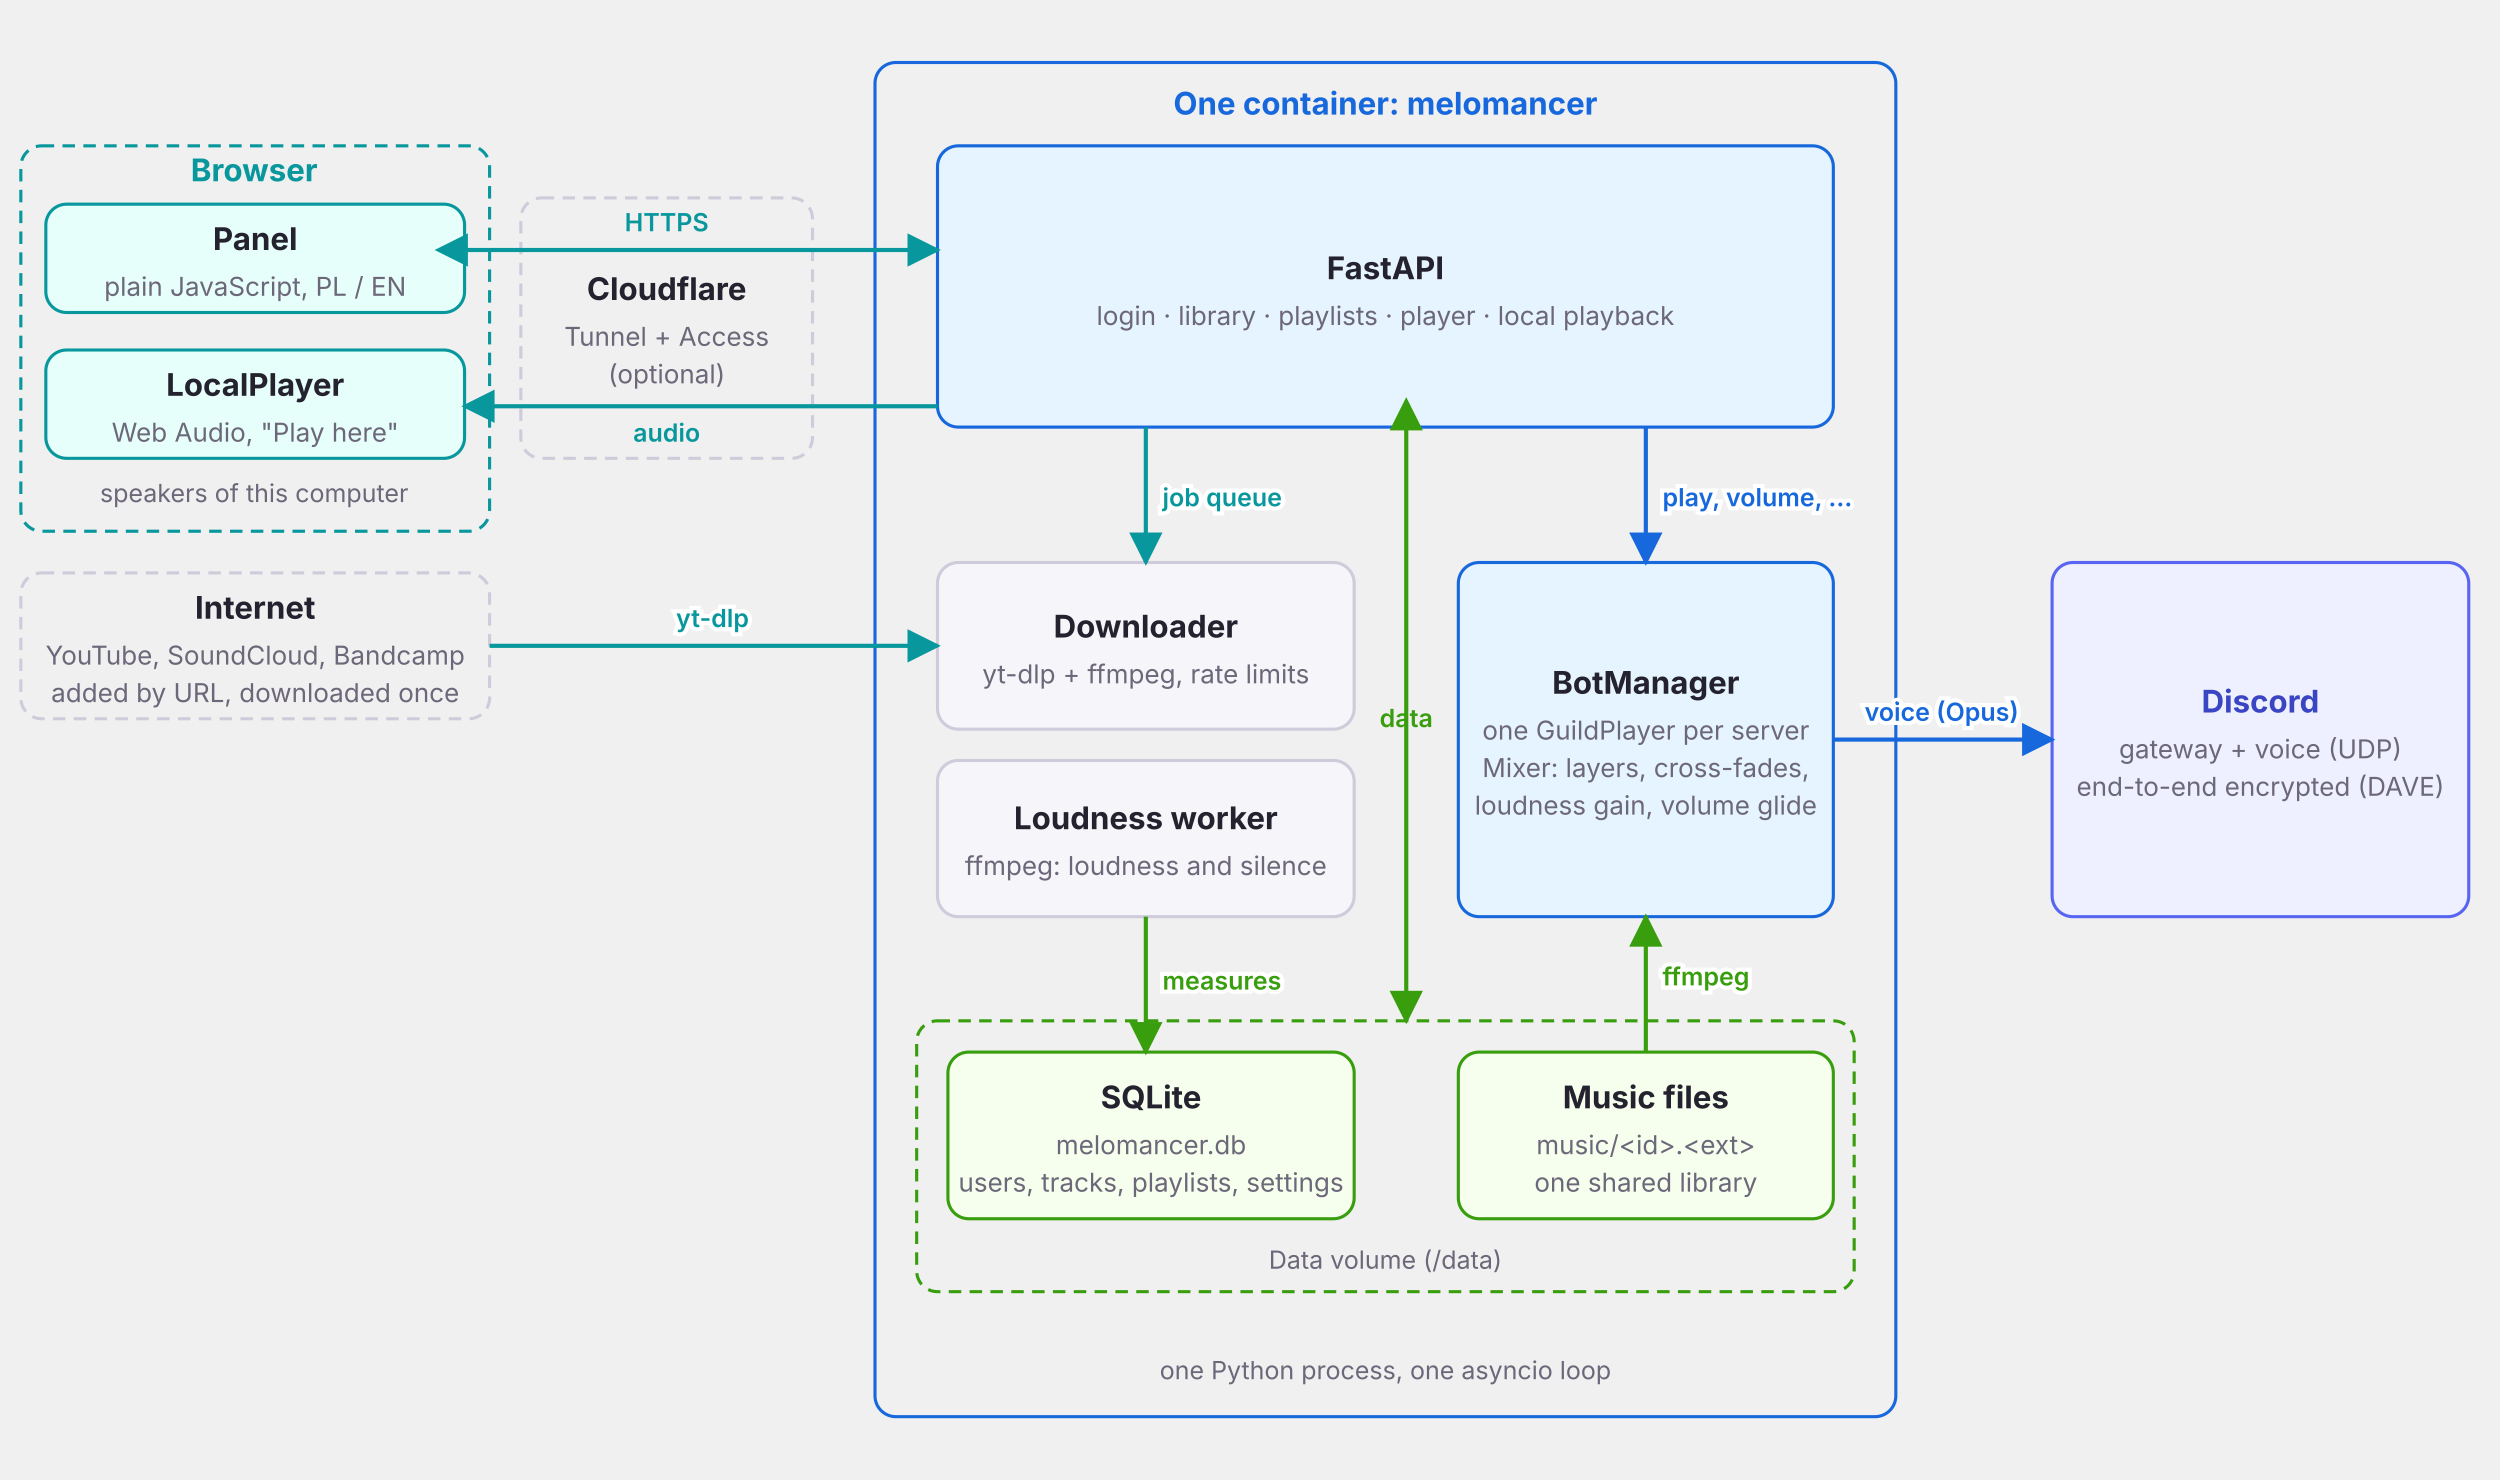
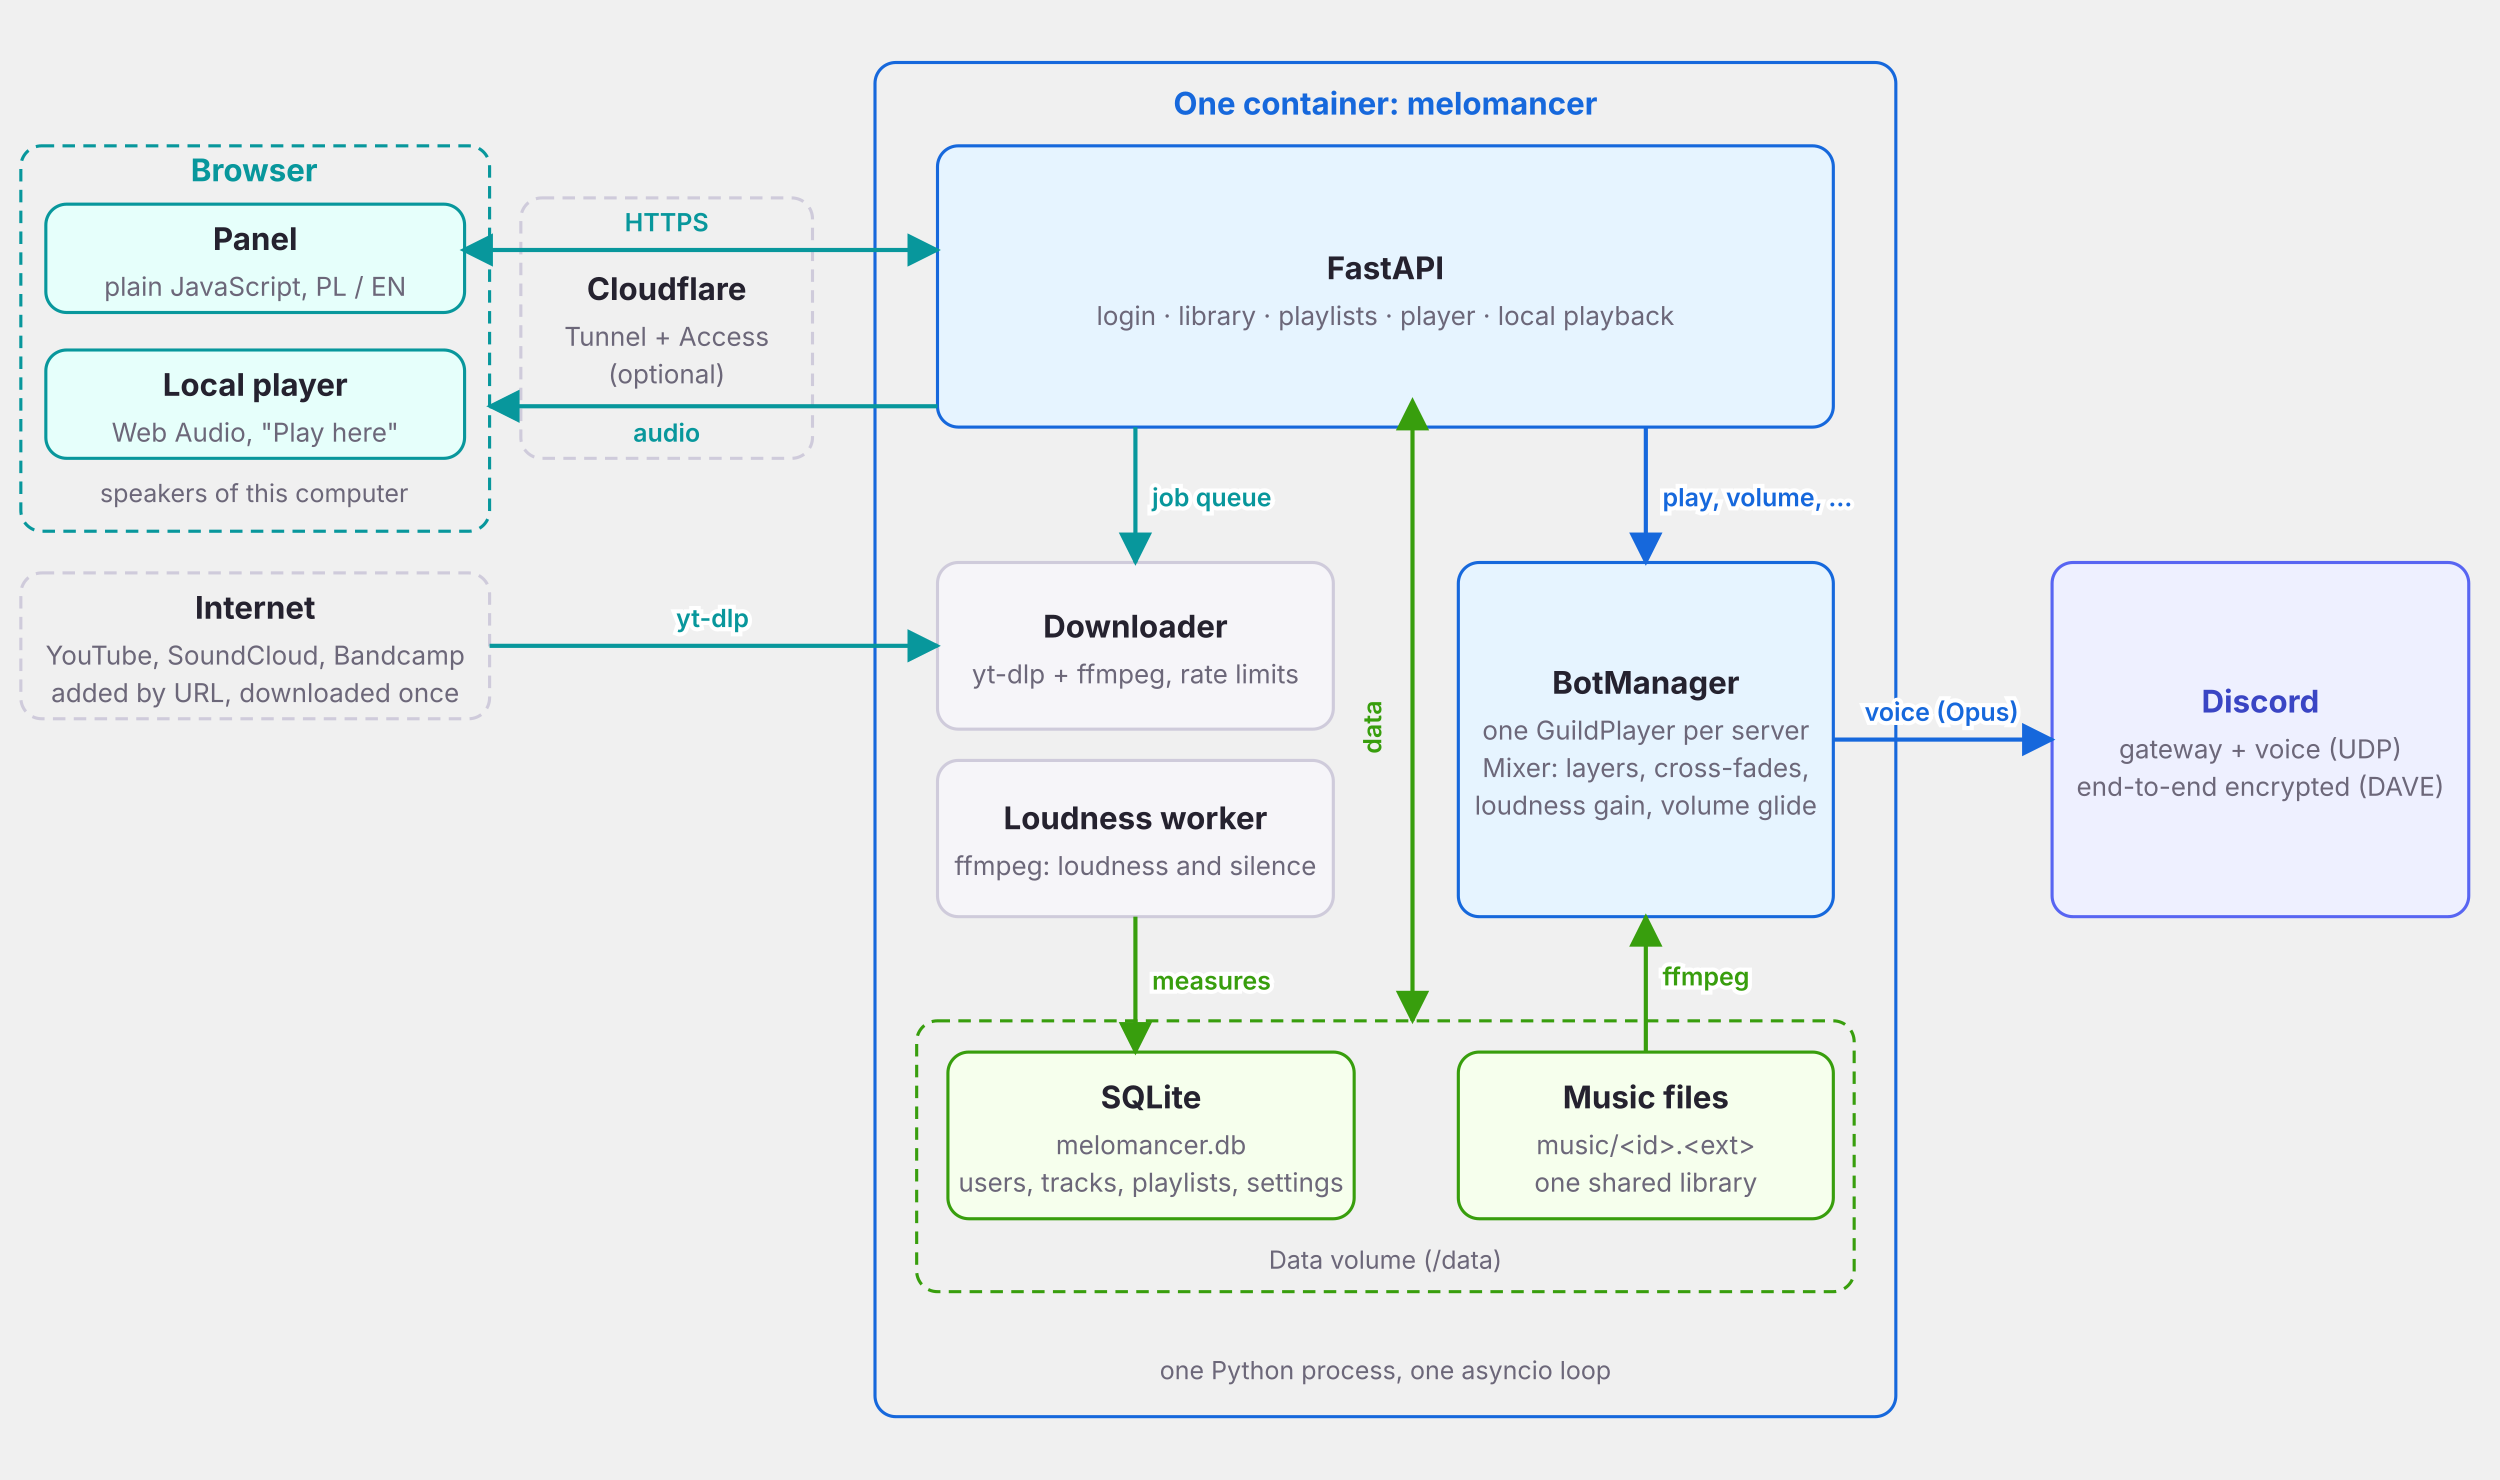
<svg xmlns="http://www.w3.org/2000/svg" viewBox="0 0 1200 710" width="1200" height="710" font-family="Inter, 'Segoe UI', 'DejaVu Sans', Arial, sans-serif">
  <defs>
    <marker id="head" viewBox="0 0 10 10" refX="9" refY="5" markerWidth="8" markerHeight="8" orient="auto">
      <path d="M0 0 L10 5 L0 10 z" fill="context-stroke" />
    </marker>
    <marker id="head-rev" viewBox="0 0 10 10" refX="1" refY="5" markerWidth="8" markerHeight="8" orient="auto-start-reverse">
      <path d="M0 0 L10 5 L0 10 z" fill="context-stroke" />
    </marker>
  </defs>
  <rect x="10" y="70" width="225" height="185" rx="10" fill="none" stroke="#08979c" stroke-width="1.5" stroke-dasharray="6 4" />
  <text x="122" y="87" text-anchor="middle" font-size="15" font-weight="700" fill="#08979c">Browser</text>
  <rect x="22" y="98" width="201" height="52" rx="10" fill="#e6fffb" stroke="#08979c" stroke-width="1.5" />
  <text x="122.5" y="120" text-anchor="middle" font-size="15" font-weight="700" fill="#25222f">Panel</text>
  <text x="122.5" y="142" text-anchor="middle" font-size="12.5" fill="#6c6779">plain JavaScript, PL / EN</text>
  <rect x="22" y="168" width="201" height="52" rx="10" fill="#e6fffb" stroke="#08979c" stroke-width="1.5" />
-   <text x="122.5" y="190" text-anchor="middle" font-size="15" font-weight="700" fill="#25222f">LocalPlayer</text>
+   <text x="122.5" y="190" text-anchor="middle" font-size="15" font-weight="700" fill="#25222f">Local player</text>
  <text x="122.5" y="212" text-anchor="middle" font-size="12.5" fill="#6c6779">Web Audio, "Play here"</text>
  <text x="122" y="241" text-anchor="middle" font-size="12" font-weight="400" fill="#6c6779">speakers of this computer</text>
  <rect x="250" y="95" width="140" height="125" rx="10" fill="none" stroke="#cfcbdb" stroke-width="1.5" stroke-dasharray="6 4" />
  <text x="320.0" y="144" text-anchor="middle" font-size="15" font-weight="700" fill="#25222f">Cloudflare</text>
  <text x="320.0" y="166" text-anchor="middle" font-size="12.5" fill="#6c6779">Tunnel + Access</text>
  <text x="320.0" y="184" text-anchor="middle" font-size="12.5" fill="#6c6779">(optional)</text>
  <rect x="10" y="275" width="225" height="70" rx="10" fill="none" stroke="#cfcbdb" stroke-width="1.5" stroke-dasharray="6 4" />
  <text x="122.5" y="297" text-anchor="middle" font-size="15" font-weight="700" fill="#25222f">Internet</text>
  <text x="122.5" y="319" text-anchor="middle" font-size="12.5" fill="#6c6779">YouTube, SoundCloud, Bandcamp</text>
  <text x="122.5" y="337" text-anchor="middle" font-size="12.5" fill="#6c6779">added by URL, downloaded once</text>
  <rect x="420" y="30" width="490" height="650" rx="10" fill="none" stroke="#1668dc" stroke-width="1.5" />
  <text x="665" y="55" text-anchor="middle" font-size="15" font-weight="700" fill="#1668dc">One container: melomancer</text>
  <rect x="450" y="70" width="430" height="135" rx="10" fill="#e6f4ff" stroke="#1668dc" stroke-width="1.5" />
  <text x="665.0" y="134" text-anchor="middle" font-size="15" font-weight="700" fill="#25222f">FastAPI</text>
  <text x="665.0" y="156" text-anchor="middle" font-size="12.5" fill="#6c6779">login · library · playlists · player · local playback</text>
-   <rect x="450" y="270" width="200" height="80" rx="10" fill="#f6f5f9" stroke="#cfcbdb" stroke-width="1.5" />
-   <text x="550.0" y="306" text-anchor="middle" font-size="15" font-weight="700" fill="#25222f">Downloader</text>
-   <text x="550.0" y="328" text-anchor="middle" font-size="12.5" fill="#6c6779">yt-dlp + ffmpeg, rate limits</text>
-   <rect x="450" y="365" width="200" height="75" rx="10" fill="#f6f5f9" stroke="#cfcbdb" stroke-width="1.5" />
-   <text x="550.0" y="398" text-anchor="middle" font-size="15" font-weight="700" fill="#25222f">Loudness worker</text>
-   <text x="550.0" y="420" text-anchor="middle" font-size="12.5" fill="#6c6779">ffmpeg: loudness and silence</text>
+   <rect x="450" y="270" width="190" height="80" rx="10" fill="#f6f5f9" stroke="#cfcbdb" stroke-width="1.5" />
+   <text x="545.0" y="306" text-anchor="middle" font-size="15" font-weight="700" fill="#25222f">Downloader</text>
+   <text x="545.0" y="328" text-anchor="middle" font-size="12.5" fill="#6c6779">yt-dlp + ffmpeg, rate limits</text>
+   <rect x="450" y="365" width="190" height="75" rx="10" fill="#f6f5f9" stroke="#cfcbdb" stroke-width="1.5" />
+   <text x="545.0" y="398" text-anchor="middle" font-size="15" font-weight="700" fill="#25222f">Loudness worker</text>
+   <text x="545.0" y="420" text-anchor="middle" font-size="12.5" fill="#6c6779">ffmpeg: loudness and silence</text>
  <rect x="700" y="270" width="180" height="170" rx="10" fill="#e6f4ff" stroke="#1668dc" stroke-width="1.5" />
  <text x="790.0" y="333" text-anchor="middle" font-size="15" font-weight="700" fill="#25222f">BotManager</text>
  <text x="790.0" y="355" text-anchor="middle" font-size="12.5" fill="#6c6779">one GuildPlayer per server</text>
  <text x="790.0" y="373" text-anchor="middle" font-size="12.5" fill="#6c6779">Mixer: layers, cross-fades,</text>
  <text x="790.0" y="391" text-anchor="middle" font-size="12.5" fill="#6c6779">loudness gain, volume glide</text>
  <rect x="440" y="490" width="450" height="130" rx="10" fill="none" stroke="#389e0d" stroke-width="1.5" stroke-dasharray="6 4" />
  <text x="665" y="609" text-anchor="middle" font-size="12" font-weight="400" fill="#6c6779">Data volume (/data)</text>
  <rect x="455" y="505" width="195" height="80" rx="10" fill="#f6ffed" stroke="#389e0d" stroke-width="1.5" />
  <text x="552.5" y="532" text-anchor="middle" font-size="15" font-weight="700" fill="#25222f">SQLite</text>
  <text x="552.5" y="554" text-anchor="middle" font-size="12.5" fill="#6c6779">melomancer.db</text>
  <text x="552.5" y="572" text-anchor="middle" font-size="12.5" fill="#6c6779">users, tracks, playlists, settings</text>
  <rect x="700" y="505" width="180" height="80" rx="10" fill="#f6ffed" stroke="#389e0d" stroke-width="1.5" />
  <text x="790.0" y="532" text-anchor="middle" font-size="15" font-weight="700" fill="#25222f">Music files</text>
  <text x="790.0" y="554" text-anchor="middle" font-size="12.5" fill="#6c6779">music/&lt;id&gt;.&lt;ext&gt;</text>
  <text x="790.0" y="572" text-anchor="middle" font-size="12.5" fill="#6c6779">one shared library</text>
  <text x="665" y="662" text-anchor="middle" font-size="12" font-weight="400" fill="#6c6779">one Python process, one asyncio loop</text>
  <rect x="985" y="270" width="200" height="170" rx="10" fill="#eef0ff" stroke="#5865f2" stroke-width="1.5" />
  <text x="1085.0" y="342" text-anchor="middle" font-size="15" font-weight="700" fill="#3a45c4">Discord</text>
  <text x="1085.0" y="364" text-anchor="middle" font-size="12.5" fill="#6c6779">gateway + voice (UDP)</text>
  <text x="1085.0" y="382" text-anchor="middle" font-size="12.5" fill="#6c6779">end-to-end encrypted (DAVE)</text>
-   <path d="M223 120 L450 120" fill="none" stroke="#08979c" stroke-width="2" marker-end="url(#head)" marker-start="url(#head-rev)" />
+   <path d="M235 120 L450 120" fill="none" stroke="#08979c" stroke-width="2" marker-end="url(#head)" marker-start="url(#head-rev)" />
  <text x="320" y="111" text-anchor="middle" font-size="12" font-weight="600" fill="#08979c">HTTPS</text>
-   <path d="M450 195 L223 195" fill="none" stroke="#08979c" stroke-width="2" marker-end="url(#head)" />
+   <path d="M450 195 L235 195" fill="none" stroke="#08979c" stroke-width="2" marker-end="url(#head)" />
  <text x="320" y="212" text-anchor="middle" font-size="12" font-weight="600" fill="#08979c">audio</text>
-   <path d="M550 205 L550 270" fill="none" stroke="#08979c" stroke-width="2" marker-end="url(#head)" />
-   <text x="558" y="243" text-anchor="start" font-size="12" fill="#08979c" font-weight="600" paint-order="stroke" stroke="#ffffff" stroke-width="4">job queue</text>
+   <path d="M545 205 L545 270" fill="none" stroke="#08979c" stroke-width="2" marker-end="url(#head)" />
+   <text x="553" y="243" text-anchor="start" font-size="12" fill="#08979c" font-weight="600" paint-order="stroke" stroke="#ffffff" stroke-width="4">job queue</text>
  <path d="M790 205 L790 270" fill="none" stroke="#1668dc" stroke-width="2" marker-end="url(#head)" />
  <text x="798" y="243" text-anchor="start" font-size="12" fill="#1668dc" font-weight="600" paint-order="stroke" stroke="#ffffff" stroke-width="4">play, volume, ...</text>
-   <path d="M675 205 L675 490" fill="none" stroke="#389e0d" stroke-width="2" marker-end="url(#head)" marker-start="url(#head-rev)" />
-   <text x="675" y="349" text-anchor="middle" font-size="12" font-weight="600" fill="#389e0d">data</text>
-   <path d="M550 440 L550 505" fill="none" stroke="#389e0d" stroke-width="2" marker-end="url(#head)" />
-   <text x="558" y="475" text-anchor="start" font-size="12" fill="#389e0d" font-weight="600" paint-order="stroke" stroke="#ffffff" stroke-width="4">measures</text>
+   <path d="M678 205 L678 490" fill="none" stroke="#389e0d" stroke-width="2" marker-end="url(#head)" marker-start="url(#head-rev)" />
+   <text x="663" y="349" text-anchor="middle" font-size="12" font-weight="600" fill="#389e0d" transform="rotate(-90 663 349)">data</text>
+   <path d="M545 440 L545 505" fill="none" stroke="#389e0d" stroke-width="2" marker-end="url(#head)" />
+   <text x="553" y="475" text-anchor="start" font-size="12" fill="#389e0d" font-weight="600" paint-order="stroke" stroke="#ffffff" stroke-width="4">measures</text>
  <path d="M790 505 L790 440" fill="none" stroke="#389e0d" stroke-width="2" marker-end="url(#head)" />
  <text x="798" y="473" text-anchor="start" font-size="12" fill="#389e0d" font-weight="600" paint-order="stroke" stroke="#ffffff" stroke-width="4">ffmpeg</text>
  <path d="M880 355 L985 355" fill="none" stroke="#1668dc" stroke-width="2" marker-end="url(#head)" />
  <text x="932" y="346" text-anchor="middle" font-size="12" fill="#1668dc" font-weight="600" paint-order="stroke" stroke="#ffffff" stroke-width="4">voice (Opus)</text>
  <path d="M235 310 L450 310" fill="none" stroke="#08979c" stroke-width="2" marker-end="url(#head)" />
  <text x="342" y="301" text-anchor="middle" font-size="12" fill="#08979c" font-weight="600" paint-order="stroke" stroke="#ffffff" stroke-width="4">yt-dlp</text>
</svg>
